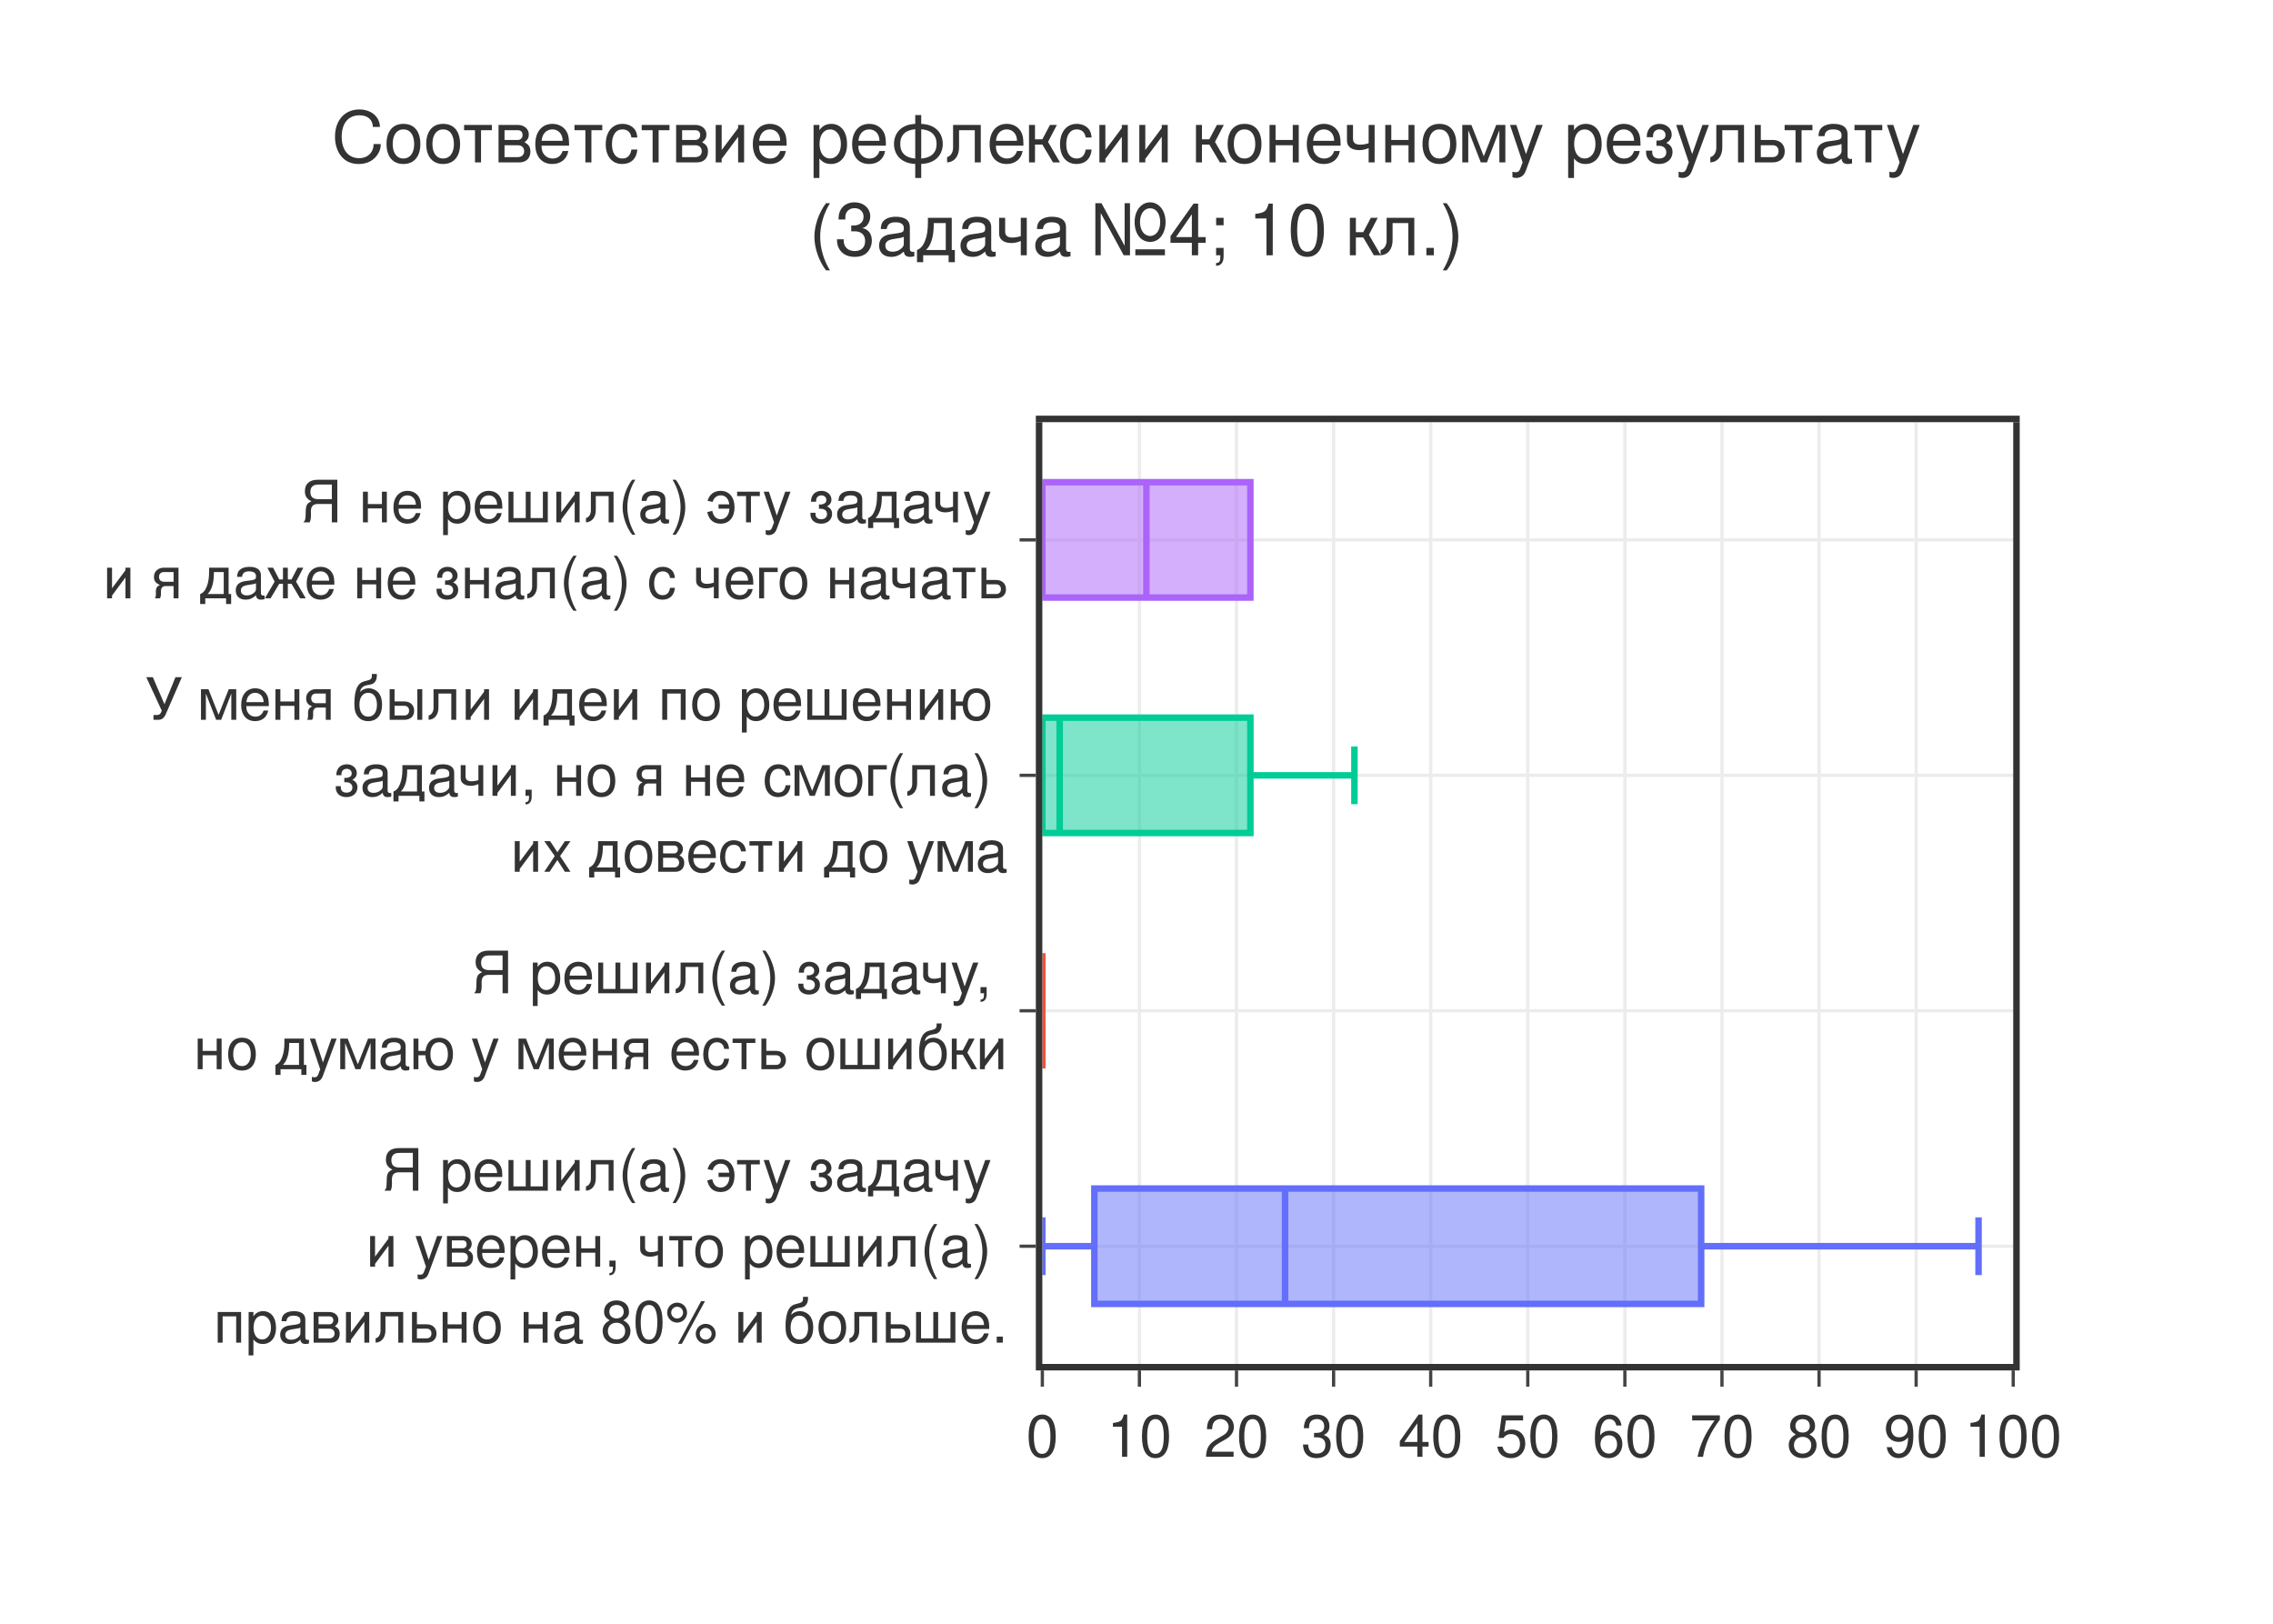
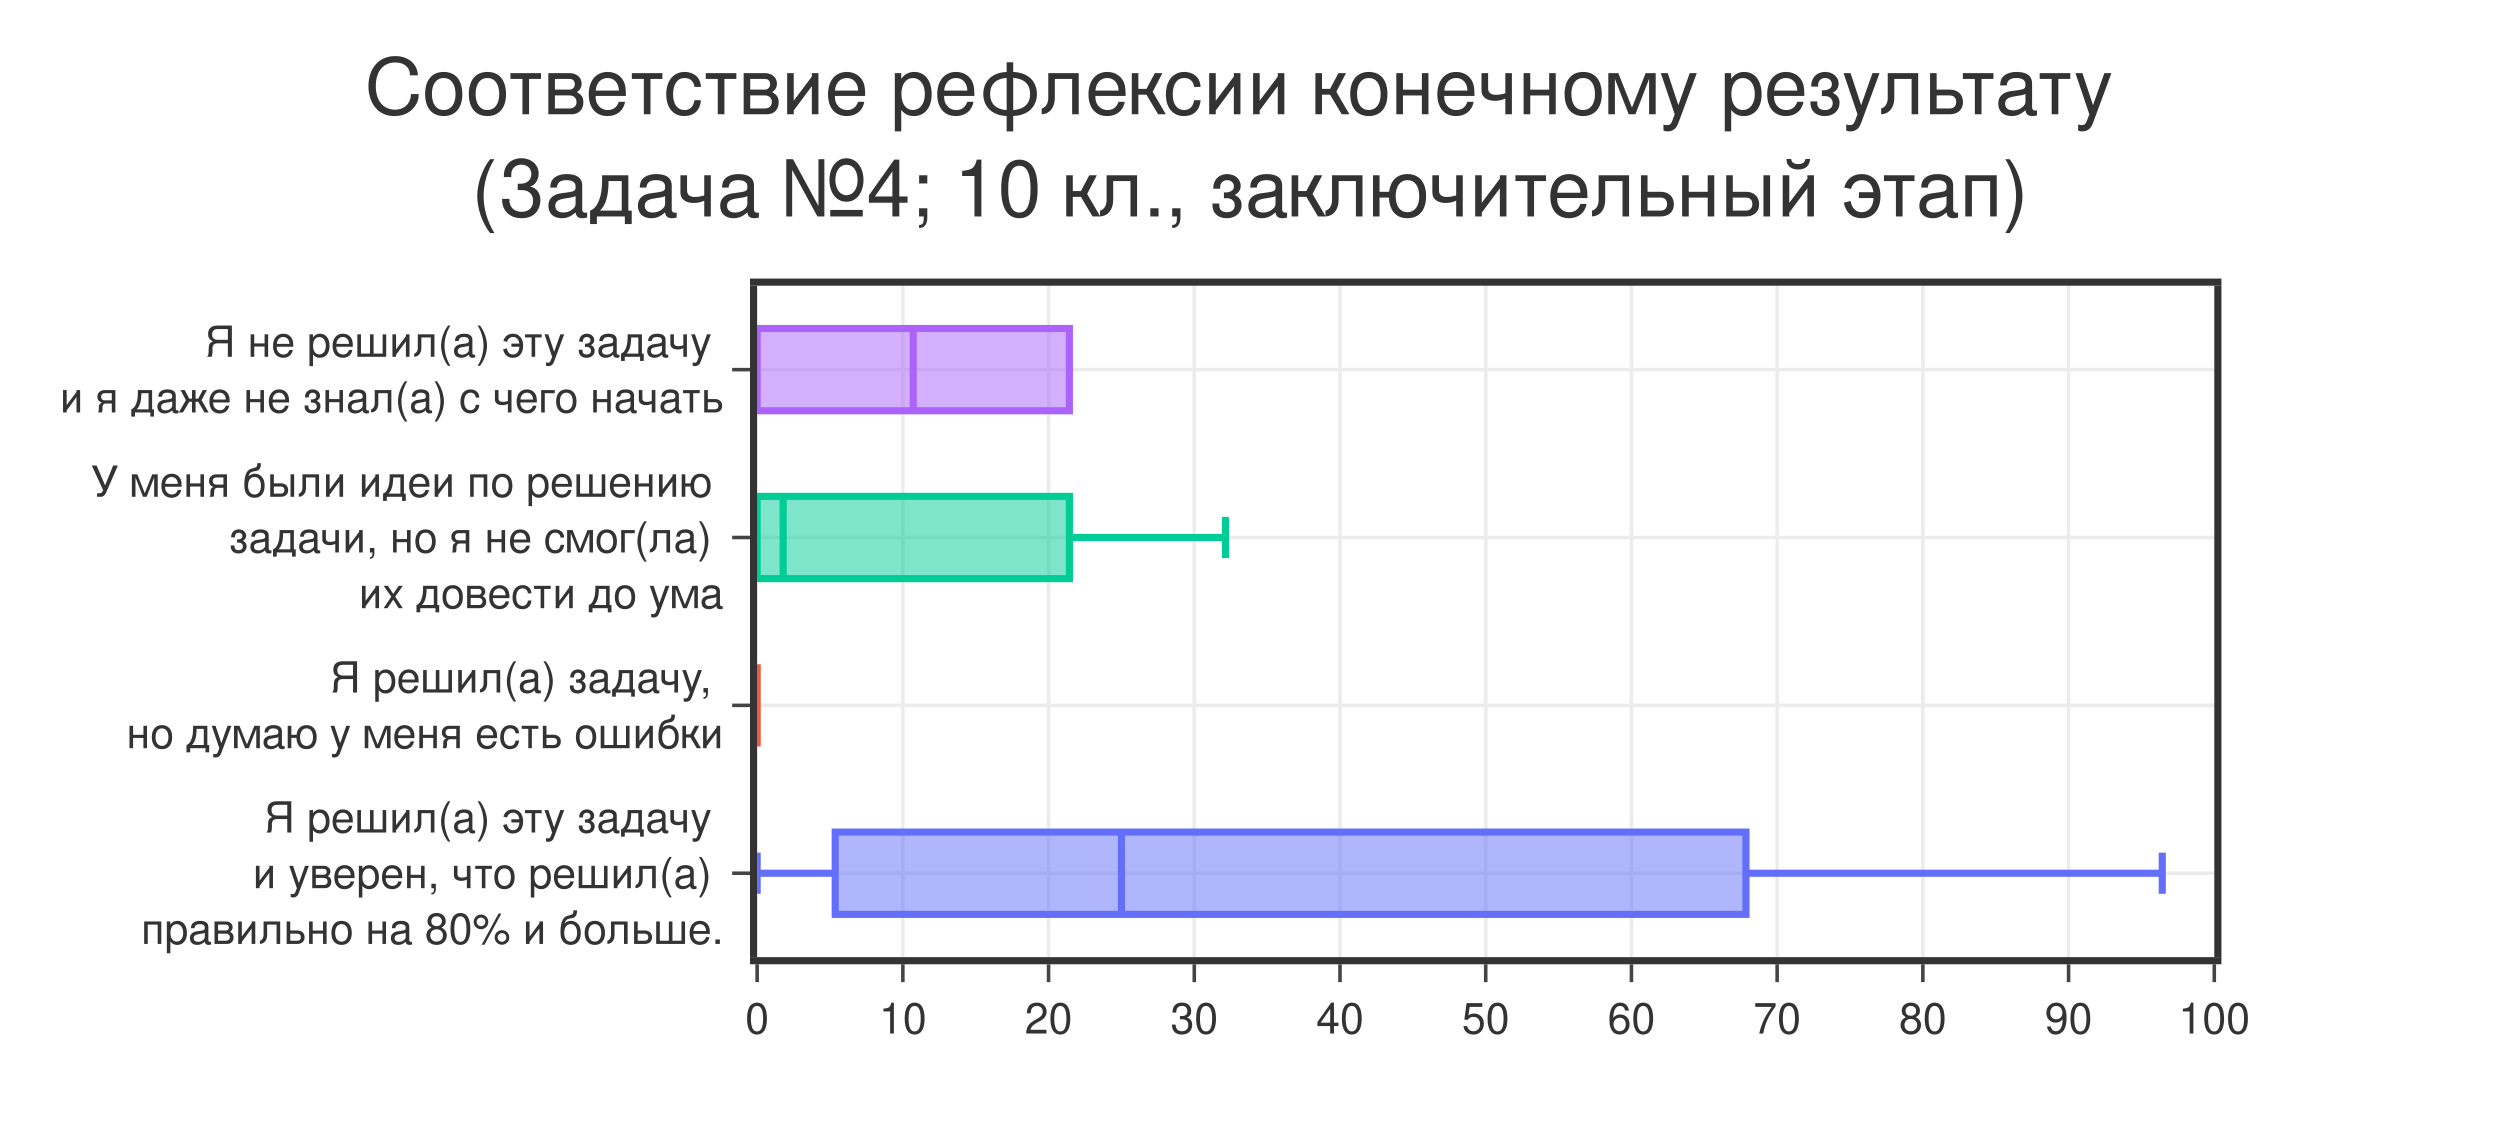
- <svg xmlns="http://www.w3.org/2000/svg" class="main-svg" width="700" height="500" style="" viewBox="0 0 700 500">
-   <rect x="0" y="0" width="700" height="500" style="fill: rgb(255, 255, 255); fill-opacity: 1;" />
-   <defs id="defs-462911">
+ <svg xmlns="http://www.w3.org/2000/svg" class="main-svg" width="700" height="320" style="" viewBox="0 0 700 320">
+   <rect x="0" y="0" width="700" height="320" style="fill: rgb(255, 255, 255); fill-opacity: 1;" />
+   <defs id="defs-e0930a">
    <g class="clips">
-       <clipPath id="clip462911xyplot" class="plotclip">
-         <rect width="299" height="290" />
+       <clipPath id="clipe0930axyplot" class="plotclip">
+         <rect width="408" height="188" />
      </clipPath>
-       <clipPath class="axesclip" id="clip462911x">
-         <rect x="321" y="0" width="299" height="500" />
+       <clipPath class="axesclip" id="clipe0930ax">
+         <rect x="212" y="0" width="408" height="320" />
      </clipPath>
-       <clipPath class="axesclip" id="clip462911y">
-         <rect x="0" y="130" width="700" height="290" />
+       <clipPath class="axesclip" id="clipe0930ay">
+         <rect x="0" y="80" width="700" height="188" />
      </clipPath>
-       <clipPath class="axesclip" id="clip462911xy">
-         <rect x="321" y="130" width="299" height="290" />
+       <clipPath class="axesclip" id="clipe0930axy">
+         <rect x="212" y="80" width="408" height="188" />
      </clipPath>
    </g>
    <g class="gradients" />
    <g class="patterns" />
  </defs>
  <g class="bglayer" />
  <g class="layer-below">
    <g class="imagelayer" />
    <g class="shapelayer" />
  </g>
  <g class="cartesianlayer">
    <g class="subplot xy">
      <g class="layer-subplot">
        <g class="shapelayer" />
        <g class="imagelayer" />
      </g>
      <g class="minor-gridlayer">
        <g class="x" />
        <g class="y" />
      </g>
      <g class="gridlayer">
        <g class="x">
-           <path class="xgrid crisp" transform="translate(350.9,0)" d="M0,130v290" style="stroke: rgb(236, 236, 236); stroke-opacity: 1; stroke-width: 1px;" />
-           <path class="xgrid crisp" transform="translate(380.8,0)" d="M0,130v290" style="stroke: rgb(236, 236, 236); stroke-opacity: 1; stroke-width: 1px;" />
-           <path class="xgrid crisp" transform="translate(410.7,0)" d="M0,130v290" style="stroke: rgb(236, 236, 236); stroke-opacity: 1; stroke-width: 1px;" />
-           <path class="xgrid crisp" transform="translate(440.6,0)" d="M0,130v290" style="stroke: rgb(236, 236, 236); stroke-opacity: 1; stroke-width: 1px;" />
-           <path class="xgrid crisp" transform="translate(470.5,0)" d="M0,130v290" style="stroke: rgb(236, 236, 236); stroke-opacity: 1; stroke-width: 1px;" />
-           <path class="xgrid crisp" transform="translate(500.4,0)" d="M0,130v290" style="stroke: rgb(236, 236, 236); stroke-opacity: 1; stroke-width: 1px;" />
-           <path class="xgrid crisp" transform="translate(530.3,0)" d="M0,130v290" style="stroke: rgb(236, 236, 236); stroke-opacity: 1; stroke-width: 1px;" />
-           <path class="xgrid crisp" transform="translate(560.2,0)" d="M0,130v290" style="stroke: rgb(236, 236, 236); stroke-opacity: 1; stroke-width: 1px;" />
-           <path class="xgrid crisp" transform="translate(590.1,0)" d="M0,130v290" style="stroke: rgb(236, 236, 236); stroke-opacity: 1; stroke-width: 1px;" />
+           <path class="xgrid crisp" transform="translate(252.8,0)" d="M0,80v188" style="stroke: rgb(236, 236, 236); stroke-opacity: 1; stroke-width: 1px;" />
+           <path class="xgrid crisp" transform="translate(293.6,0)" d="M0,80v188" style="stroke: rgb(236, 236, 236); stroke-opacity: 1; stroke-width: 1px;" />
+           <path class="xgrid crisp" transform="translate(334.4,0)" d="M0,80v188" style="stroke: rgb(236, 236, 236); stroke-opacity: 1; stroke-width: 1px;" />
+           <path class="xgrid crisp" transform="translate(375.2,0)" d="M0,80v188" style="stroke: rgb(236, 236, 236); stroke-opacity: 1; stroke-width: 1px;" />
+           <path class="xgrid crisp" transform="translate(416,0)" d="M0,80v188" style="stroke: rgb(236, 236, 236); stroke-opacity: 1; stroke-width: 1px;" />
+           <path class="xgrid crisp" transform="translate(456.8,0)" d="M0,80v188" style="stroke: rgb(236, 236, 236); stroke-opacity: 1; stroke-width: 1px;" />
+           <path class="xgrid crisp" transform="translate(497.6,0)" d="M0,80v188" style="stroke: rgb(236, 236, 236); stroke-opacity: 1; stroke-width: 1px;" />
+           <path class="xgrid crisp" transform="translate(538.4,0)" d="M0,80v188" style="stroke: rgb(236, 236, 236); stroke-opacity: 1; stroke-width: 1px;" />
+           <path class="xgrid crisp" transform="translate(579.2,0)" d="M0,80v188" style="stroke: rgb(236, 236, 236); stroke-opacity: 1; stroke-width: 1px;" />
        </g>
        <g class="y">
-           <path class="ygrid crisp" transform="translate(0,383.75)" d="M321,0h299" style="stroke: rgb(236, 236, 236); stroke-opacity: 1; stroke-width: 1px;" />
-           <path class="ygrid crisp" transform="translate(0,311.25)" d="M321,0h299" style="stroke: rgb(236, 236, 236); stroke-opacity: 1; stroke-width: 1px;" />
-           <path class="ygrid crisp" transform="translate(0,238.75)" d="M321,0h299" style="stroke: rgb(236, 236, 236); stroke-opacity: 1; stroke-width: 1px;" />
-           <path class="ygrid crisp" transform="translate(0,166.25)" d="M321,0h299" style="stroke: rgb(236, 236, 236); stroke-opacity: 1; stroke-width: 1px;" />
+           <path class="ygrid crisp" transform="translate(0,244.5)" d="M212,0h408" style="stroke: rgb(236, 236, 236); stroke-opacity: 1; stroke-width: 1px;" />
+           <path class="ygrid crisp" transform="translate(0,197.5)" d="M212,0h408" style="stroke: rgb(236, 236, 236); stroke-opacity: 1; stroke-width: 1px;" />
+           <path class="ygrid crisp" transform="translate(0,150.5)" d="M212,0h408" style="stroke: rgb(236, 236, 236); stroke-opacity: 1; stroke-width: 1px;" />
+           <path class="ygrid crisp" transform="translate(0,103.5)" d="M212,0h408" style="stroke: rgb(236, 236, 236); stroke-opacity: 1; stroke-width: 1px;" />
        </g>
      </g>
      <g class="zerolinelayer" />
      <path class="xlines-below" />
      <path class="ylines-below" />
      <g class="overlines-below" />
      <g class="xaxislayer-below" />
      <g class="yaxislayer-below" />
      <g class="overaxes-below" />
-       <g class="plot" transform="translate(321,130)" clip-path="url(#clip462911xyplot)">
+       <g class="plot" transform="translate(212,80)" clip-path="url(#clipe0930axyplot)">
        <g class="boxlayer mlayer">
          <g class="trace boxes" style="opacity: 1;">
-             <path class="box" d="M74.75,271.51V235.99M16.02,271.51V235.99H202.89V271.51ZM16.02,253.75H0M202.89,253.75H288.32M0,262.63V244.87M288.32,262.63V244.87" style="vector-effect: non-scaling-stroke; stroke-width: 2px; stroke: rgb(99, 110, 250); stroke-opacity: 1; fill: rgb(99, 110, 250); fill-opacity: 0.5;" />
+             <path class="box" d="M102,176.02V152.99M21.86,176.02V152.99H276.86V176.02ZM21.86,164.5H0M276.86,164.5H393.43M0,170.26V158.74M393.43,170.26V158.74" style="vector-effect: non-scaling-stroke; stroke-width: 2px; stroke: rgb(99, 110, 250); stroke-opacity: 1; fill: rgb(99, 110, 250); fill-opacity: 0.5;" />
            <g class="points" />
          </g>
          <g class="trace boxes" style="opacity: 1;">
-             <path class="box" d="M0,199.01V163.49M0,199.01V163.49H0V199.01ZM0,181.25H0M0,181.25H0M0,190.13V172.37M0,190.13V172.37" style="vector-effect: non-scaling-stroke; stroke-width: 2px; stroke: rgb(239, 85, 59); stroke-opacity: 1; fill: rgb(239, 85, 59); fill-opacity: 0.5;" />
+             <path class="box" d="M0,129.01V105.99M0,129.01V105.99H0V129.01ZM0,117.5H0M0,117.5H0M0,123.26V111.74M0,123.26V111.74" style="vector-effect: non-scaling-stroke; stroke-width: 2px; stroke: rgb(239, 85, 59); stroke-opacity: 1; fill: rgb(239, 85, 59); fill-opacity: 0.5;" />
            <g class="points" />
          </g>
          <g class="trace boxes" style="opacity: 1;">
-             <path class="box" d="M5.34,126.51V90.99M0,126.51V90.99H64.07V126.51ZM0,108.75H0M64.07,108.75H96.11M0,117.63V99.87M96.11,117.63V99.87" style="vector-effect: non-scaling-stroke; stroke-width: 2px; stroke: rgb(0, 204, 150); stroke-opacity: 1; fill: rgb(0, 204, 150); fill-opacity: 0.5;" />
+             <path class="box" d="M7.29,82.02V58.99M0,82.02V58.99H87.43V82.02ZM0,70.5H0M87.43,70.5H131.14M0,76.26V64.74M131.14,76.26V64.74" style="vector-effect: non-scaling-stroke; stroke-width: 2px; stroke: rgb(0, 204, 150); stroke-opacity: 1; fill: rgb(0, 204, 150); fill-opacity: 0.5;" />
            <g class="points" />
          </g>
          <g class="trace boxes" style="opacity: 1;">
-             <path class="box" d="M32.04,54.01V18.49M0,54.01V18.49H64.07V54.01ZM0,36.25H0M64.07,36.25H64.07M0,45.13V27.37M64.07,45.13V27.37" style="vector-effect: non-scaling-stroke; stroke-width: 2px; stroke: rgb(171, 99, 250); stroke-opacity: 1; fill: rgb(171, 99, 250); fill-opacity: 0.5;" />
+             <path class="box" d="M43.71,35.02V11.98M0,35.02V11.98H87.43V35.02ZM0,23.5H0M87.43,23.5H87.43M0,29.26V17.74M87.43,29.26V17.74" style="vector-effect: non-scaling-stroke; stroke-width: 2px; stroke: rgb(171, 99, 250); stroke-opacity: 1; fill: rgb(171, 99, 250); fill-opacity: 0.5;" />
            <g class="points" />
          </g>
        </g>
      </g>
      <g class="overplot" />
-       <path class="xlines-above crisp" d="M319,421H622M319,129H622" style="fill: none; stroke-width: 2px; stroke: rgb(51, 51, 51); stroke-opacity: 1;" />
-       <path class="ylines-above crisp" d="M320,130V420M621,130V420" style="fill: none; stroke-width: 2px; stroke: rgb(51, 51, 51); stroke-opacity: 1;" />
+       <path class="xlines-above crisp" d="M210,269H622M210,79H622" style="fill: none; stroke-width: 2px; stroke: rgb(51, 51, 51); stroke-opacity: 1;" />
+       <path class="ylines-above crisp" d="M211,80V268M621,80V268" style="fill: none; stroke-width: 2px; stroke: rgb(51, 51, 51); stroke-opacity: 1;" />
      <g class="overlines-above" />
      <g class="xaxislayer-above">
-         <path class="xtick ticks crisp" d="M0,422v5" transform="translate(321,0)" style="stroke: rgb(68, 68, 68); stroke-opacity: 1; stroke-width: 1px;" />
-         <path class="xtick ticks crisp" d="M0,422v5" transform="translate(350.9,0)" style="stroke: rgb(68, 68, 68); stroke-opacity: 1; stroke-width: 1px;" />
-         <path class="xtick ticks crisp" d="M0,422v5" transform="translate(380.8,0)" style="stroke: rgb(68, 68, 68); stroke-opacity: 1; stroke-width: 1px;" />
-         <path class="xtick ticks crisp" d="M0,422v5" transform="translate(410.7,0)" style="stroke: rgb(68, 68, 68); stroke-opacity: 1; stroke-width: 1px;" />
-         <path class="xtick ticks crisp" d="M0,422v5" transform="translate(440.6,0)" style="stroke: rgb(68, 68, 68); stroke-opacity: 1; stroke-width: 1px;" />
-         <path class="xtick ticks crisp" d="M0,422v5" transform="translate(470.5,0)" style="stroke: rgb(68, 68, 68); stroke-opacity: 1; stroke-width: 1px;" />
-         <path class="xtick ticks crisp" d="M0,422v5" transform="translate(500.4,0)" style="stroke: rgb(68, 68, 68); stroke-opacity: 1; stroke-width: 1px;" />
-         <path class="xtick ticks crisp" d="M0,422v5" transform="translate(530.3,0)" style="stroke: rgb(68, 68, 68); stroke-opacity: 1; stroke-width: 1px;" />
-         <path class="xtick ticks crisp" d="M0,422v5" transform="translate(560.2,0)" style="stroke: rgb(68, 68, 68); stroke-opacity: 1; stroke-width: 1px;" />
-         <path class="xtick ticks crisp" d="M0,422v5" transform="translate(590.1,0)" style="stroke: rgb(68, 68, 68); stroke-opacity: 1; stroke-width: 1px;" />
-         <path class="xtick ticks crisp" d="M0,422v5" transform="translate(620,0)" style="stroke: rgb(68, 68, 68); stroke-opacity: 1; stroke-width: 1px;" />
+         <path class="xtick ticks crisp" d="M0,270v5" transform="translate(212,0)" style="stroke: rgb(68, 68, 68); stroke-opacity: 1; stroke-width: 1px;" />
+         <path class="xtick ticks crisp" d="M0,270v5" transform="translate(252.8,0)" style="stroke: rgb(68, 68, 68); stroke-opacity: 1; stroke-width: 1px;" />
+         <path class="xtick ticks crisp" d="M0,270v5" transform="translate(293.6,0)" style="stroke: rgb(68, 68, 68); stroke-opacity: 1; stroke-width: 1px;" />
+         <path class="xtick ticks crisp" d="M0,270v5" transform="translate(334.4,0)" style="stroke: rgb(68, 68, 68); stroke-opacity: 1; stroke-width: 1px;" />
+         <path class="xtick ticks crisp" d="M0,270v5" transform="translate(375.2,0)" style="stroke: rgb(68, 68, 68); stroke-opacity: 1; stroke-width: 1px;" />
+         <path class="xtick ticks crisp" d="M0,270v5" transform="translate(416,0)" style="stroke: rgb(68, 68, 68); stroke-opacity: 1; stroke-width: 1px;" />
+         <path class="xtick ticks crisp" d="M0,270v5" transform="translate(456.8,0)" style="stroke: rgb(68, 68, 68); stroke-opacity: 1; stroke-width: 1px;" />
+         <path class="xtick ticks crisp" d="M0,270v5" transform="translate(497.6,0)" style="stroke: rgb(68, 68, 68); stroke-opacity: 1; stroke-width: 1px;" />
+         <path class="xtick ticks crisp" d="M0,270v5" transform="translate(538.4,0)" style="stroke: rgb(68, 68, 68); stroke-opacity: 1; stroke-width: 1px;" />
+         <path class="xtick ticks crisp" d="M0,270v5" transform="translate(579.2,0)" style="stroke: rgb(68, 68, 68); stroke-opacity: 1; stroke-width: 1px;" />
+         <path class="xtick ticks crisp" d="M0,270v5" transform="translate(620,0)" style="stroke: rgb(68, 68, 68); stroke-opacity: 1; stroke-width: 1px;" />
        <g class="xtick">
-           <text text-anchor="middle" x="0" y="448.6" transform="translate(321,0)" style="font-family: Helvetica; font-size: 18px; fill: rgb(51, 51, 51); fill-opacity: 1; white-space: pre; opacity: 1;">0</text>
+           <text text-anchor="middle" x="0" y="289.4" transform="translate(212,0)" style="font-family: Helvetica; font-size: 12px; fill: rgb(51, 51, 51); fill-opacity: 1; white-space: pre; opacity: 1;">0</text>
        </g>
        <g class="xtick">
-           <text text-anchor="middle" x="0" y="448.6" style="font-family: Helvetica; font-size: 18px; fill: rgb(51, 51, 51); fill-opacity: 1; white-space: pre; opacity: 1;" transform="translate(350.9,0)">10</text>
+           <text text-anchor="middle" x="0" y="289.4" style="font-family: Helvetica; font-size: 12px; fill: rgb(51, 51, 51); fill-opacity: 1; white-space: pre; opacity: 1;" transform="translate(252.8,0)">10</text>
        </g>
        <g class="xtick">
-           <text text-anchor="middle" x="0" y="448.6" style="font-family: Helvetica; font-size: 18px; fill: rgb(51, 51, 51); fill-opacity: 1; white-space: pre; opacity: 1;" transform="translate(380.8,0)">20</text>
+           <text text-anchor="middle" x="0" y="289.4" style="font-family: Helvetica; font-size: 12px; fill: rgb(51, 51, 51); fill-opacity: 1; white-space: pre; opacity: 1;" transform="translate(293.6,0)">20</text>
        </g>
        <g class="xtick">
-           <text text-anchor="middle" x="0" y="448.6" style="font-family: Helvetica; font-size: 18px; fill: rgb(51, 51, 51); fill-opacity: 1; white-space: pre; opacity: 1;" transform="translate(410.7,0)">30</text>
+           <text text-anchor="middle" x="0" y="289.4" style="font-family: Helvetica; font-size: 12px; fill: rgb(51, 51, 51); fill-opacity: 1; white-space: pre; opacity: 1;" transform="translate(334.4,0)">30</text>
        </g>
        <g class="xtick">
-           <text text-anchor="middle" x="0" y="448.6" style="font-family: Helvetica; font-size: 18px; fill: rgb(51, 51, 51); fill-opacity: 1; white-space: pre; opacity: 1;" transform="translate(440.6,0)">40</text>
+           <text text-anchor="middle" x="0" y="289.4" style="font-family: Helvetica; font-size: 12px; fill: rgb(51, 51, 51); fill-opacity: 1; white-space: pre; opacity: 1;" transform="translate(375.2,0)">40</text>
        </g>
        <g class="xtick">
-           <text text-anchor="middle" x="0" y="448.6" style="font-family: Helvetica; font-size: 18px; fill: rgb(51, 51, 51); fill-opacity: 1; white-space: pre; opacity: 1;" transform="translate(470.5,0)">50</text>
+           <text text-anchor="middle" x="0" y="289.4" style="font-family: Helvetica; font-size: 12px; fill: rgb(51, 51, 51); fill-opacity: 1; white-space: pre; opacity: 1;" transform="translate(416,0)">50</text>
        </g>
        <g class="xtick">
-           <text text-anchor="middle" x="0" y="448.6" style="font-family: Helvetica; font-size: 18px; fill: rgb(51, 51, 51); fill-opacity: 1; white-space: pre; opacity: 1;" transform="translate(500.4,0)">60</text>
+           <text text-anchor="middle" x="0" y="289.4" style="font-family: Helvetica; font-size: 12px; fill: rgb(51, 51, 51); fill-opacity: 1; white-space: pre; opacity: 1;" transform="translate(456.8,0)">60</text>
        </g>
        <g class="xtick">
-           <text text-anchor="middle" x="0" y="448.6" style="font-family: Helvetica; font-size: 18px; fill: rgb(51, 51, 51); fill-opacity: 1; white-space: pre; opacity: 1;" transform="translate(530.3,0)">70</text>
+           <text text-anchor="middle" x="0" y="289.4" style="font-family: Helvetica; font-size: 12px; fill: rgb(51, 51, 51); fill-opacity: 1; white-space: pre; opacity: 1;" transform="translate(497.6,0)">70</text>
        </g>
        <g class="xtick">
-           <text text-anchor="middle" x="0" y="448.6" style="font-family: Helvetica; font-size: 18px; fill: rgb(51, 51, 51); fill-opacity: 1; white-space: pre; opacity: 1;" transform="translate(560.2,0)">80</text>
+           <text text-anchor="middle" x="0" y="289.4" style="font-family: Helvetica; font-size: 12px; fill: rgb(51, 51, 51); fill-opacity: 1; white-space: pre; opacity: 1;" transform="translate(538.4,0)">80</text>
        </g>
        <g class="xtick">
-           <text text-anchor="middle" x="0" y="448.6" style="font-family: Helvetica; font-size: 18px; fill: rgb(51, 51, 51); fill-opacity: 1; white-space: pre; opacity: 1;" transform="translate(590.1,0)">90</text>
+           <text text-anchor="middle" x="0" y="289.4" style="font-family: Helvetica; font-size: 12px; fill: rgb(51, 51, 51); fill-opacity: 1; white-space: pre; opacity: 1;" transform="translate(579.2,0)">90</text>
        </g>
        <g class="xtick">
-           <text text-anchor="middle" x="0" y="448.6" style="font-family: Helvetica; font-size: 18px; fill: rgb(51, 51, 51); fill-opacity: 1; white-space: pre; opacity: 1;" transform="translate(620,0)">100</text>
+           <text text-anchor="middle" x="0" y="289.4" style="font-family: Helvetica; font-size: 12px; fill: rgb(51, 51, 51); fill-opacity: 1; white-space: pre; opacity: 1;" transform="translate(620,0)">100</text>
        </g>
      </g>
      <g class="yaxislayer-above">
-         <path class="ytick ticks crisp" d="M319,0h-5" transform="translate(0,383.75)" style="stroke: rgb(68, 68, 68); stroke-opacity: 1; stroke-width: 1px;" />
-         <path class="ytick ticks crisp" d="M319,0h-5" transform="translate(0,311.25)" style="stroke: rgb(68, 68, 68); stroke-opacity: 1; stroke-width: 1px;" />
-         <path class="ytick ticks crisp" d="M319,0h-5" transform="translate(0,238.75)" style="stroke: rgb(68, 68, 68); stroke-opacity: 1; stroke-width: 1px;" />
-         <path class="ytick ticks crisp" d="M319,0h-5" transform="translate(0,166.25)" style="stroke: rgb(68, 68, 68); stroke-opacity: 1; stroke-width: 1px;" />
+         <path class="ytick ticks crisp" d="M210,0h-5" transform="translate(0,244.5)" style="stroke: rgb(68, 68, 68); stroke-opacity: 1; stroke-width: 1px;" />
+         <path class="ytick ticks crisp" d="M210,0h-5" transform="translate(0,197.5)" style="stroke: rgb(68, 68, 68); stroke-opacity: 1; stroke-width: 1px;" />
+         <path class="ytick ticks crisp" d="M210,0h-5" transform="translate(0,150.5)" style="stroke: rgb(68, 68, 68); stroke-opacity: 1; stroke-width: 1px;" />
+         <path class="ytick ticks crisp" d="M210,0h-5" transform="translate(0,103.5)" style="stroke: rgb(68, 68, 68); stroke-opacity: 1; stroke-width: 1px;" />
        <g class="ytick">
-           <text text-anchor="end" x="310.4" y="6.3" transform="translate(0,383.75)translate(0,-23.4)" style="font-family: Helvetica; font-size: 18px; fill: rgb(51, 51, 51); fill-opacity: 1; white-space: pre; opacity: 1;">
-             <tspan class="line" dy="0em" x="310.4" y="6.3">Я решил(а) эту задачу</tspan>
-             <tspan class="line" dy="1.3em" x="310.4" y="6.3">и уверен, что решил(а)</tspan>
-             <tspan class="line" dy="2.6em" x="310.4" y="6.3">правильно на 80% и больше.</tspan>
+           <text text-anchor="end" x="202.6" y="4.2" transform="translate(0,244.5)translate(0,-15.6)" style="font-family: Helvetica; font-size: 12px; fill: rgb(51, 51, 51); fill-opacity: 1; white-space: pre; opacity: 1;">
+             <tspan class="line" dy="0em" x="202.6" y="4.2">Я решил(а) эту задачу</tspan>
+             <tspan class="line" dy="1.3em" x="202.6" y="4.2">и уверен, что решил(а)</tspan>
+             <tspan class="line" dy="2.6em" x="202.6" y="4.2">правильно на 80% и больше.</tspan>
          </text>
        </g>
        <g class="ytick">
-           <text text-anchor="end" x="310.4" y="6.3" transform="translate(0,311.25)translate(0,-11.7)" style="font-family: Helvetica; font-size: 18px; fill: rgb(51, 51, 51); fill-opacity: 1; white-space: pre; opacity: 1;">
-             <tspan class="line" dy="0em" x="310.4" y="6.3">Я решил(а) задачу,</tspan>
-             <tspan class="line" dy="1.3em" x="310.4" y="6.3">но думаю у меня есть ошибки</tspan>
+           <text text-anchor="end" x="202.6" y="4.2" transform="translate(0,197.5)translate(0,-7.8)" style="font-family: Helvetica; font-size: 12px; fill: rgb(51, 51, 51); fill-opacity: 1; white-space: pre; opacity: 1;">
+             <tspan class="line" dy="0em" x="202.6" y="4.2">Я решил(а) задачу,</tspan>
+             <tspan class="line" dy="1.3em" x="202.6" y="4.2">но думаю у меня есть ошибки</tspan>
          </text>
        </g>
        <g class="ytick">
-           <text text-anchor="end" x="310.4" y="6.3" transform="translate(0,238.75)translate(0,-23.4)" style="font-family: Helvetica; font-size: 18px; fill: rgb(51, 51, 51); fill-opacity: 1; white-space: pre; opacity: 1;">
-             <tspan class="line" dy="0em" x="310.4" y="6.3">У меня были идеи по решению</tspan>
-             <tspan class="line" dy="1.3em" x="310.4" y="6.3">задачи, но я не смог(ла)</tspan>
-             <tspan class="line" dy="2.6em" x="310.4" y="6.3">их довести до ума</tspan>
+           <text text-anchor="end" x="202.6" y="4.2" transform="translate(0,150.5)translate(0,-15.6)" style="font-family: Helvetica; font-size: 12px; fill: rgb(51, 51, 51); fill-opacity: 1; white-space: pre; opacity: 1;">
+             <tspan class="line" dy="0em" x="202.6" y="4.2">У меня были идеи по решению</tspan>
+             <tspan class="line" dy="1.3em" x="202.6" y="4.2">задачи, но я не смог(ла)</tspan>
+             <tspan class="line" dy="2.6em" x="202.6" y="4.2">их довести до ума</tspan>
          </text>
        </g>
        <g class="ytick">
-           <text text-anchor="end" x="310.4" y="6.3" transform="translate(0,166.25)translate(0,-11.7)" style="font-family: Helvetica; font-size: 18px; fill: rgb(51, 51, 51); fill-opacity: 1; white-space: pre; opacity: 1;">
-             <tspan class="line" dy="0em" x="310.4" y="6.3">Я не решил(а) эту задачу</tspan>
-             <tspan class="line" dy="1.3em" x="310.4" y="6.3">и я даже не знал(а) с чего начать</tspan>
+           <text text-anchor="end" x="202.6" y="4.2" transform="translate(0,103.5)translate(0,-7.8)" style="font-family: Helvetica; font-size: 12px; fill: rgb(51, 51, 51); fill-opacity: 1; white-space: pre; opacity: 1;">
+             <tspan class="line" dy="0em" x="202.6" y="4.2">Я не решил(а) эту задачу</tspan>
+             <tspan class="line" dy="1.3em" x="202.6" y="4.2">и я даже не знал(а) с чего начать</tspan>
          </text>
        </g>
      </g>
      <g class="overaxes-above" />
    </g>
  </g>
  <g class="polarlayer" />
  <g class="smithlayer" />
  <g class="ternarylayer" />
  <g class="geolayer" />
  <g class="funnelarealayer" />
  <g class="pielayer" />
  <g class="iciclelayer" />
  <g class="treemaplayer" />
  <g class="sunburstlayer" />
  <g class="glimages" />
-   <defs id="topdefs-462911">
+   <defs id="topdefs-e0930a">
    <g class="clips" />
  </defs>
  <g class="layer-above">
    <g class="imagelayer" />
    <g class="shapelayer" />
  </g>
  <g class="infolayer">
    <g class="g-gtitle">
-       <text class="gtitle" x="350" y="50" text-anchor="middle" dy="0.7em" style="font-family: Helvetica; font-size: 22px; fill: rgb(51, 51, 51); opacity: 1; font-weight: normal; white-space: pre;">
-         <tspan class="line" dy="0em" x="350" y="50">Соответствие рефлексии конечному результату</tspan>
-         <tspan class="line" dy="1.3em" x="350" y="50">(Задача №4; 10 кл.)</tspan>
+       <text class="gtitle" x="350" y="32" text-anchor="middle" dy="0.7em" style="font-family: Helvetica; font-size: 22px; fill: rgb(51, 51, 51); opacity: 1; font-weight: normal; white-space: pre;">
+         <tspan class="line" dy="0em" x="350" y="32">Соответствие рефлексии конечному результату</tspan>
+         <tspan class="line" dy="1.3em" x="350" y="32">(Задача №4; 10 кл., заключительный этап)</tspan>
      </text>
    </g>
    <g class="g-xtitle" />
    <g class="g-ytitle" />
  </g>
</svg>
